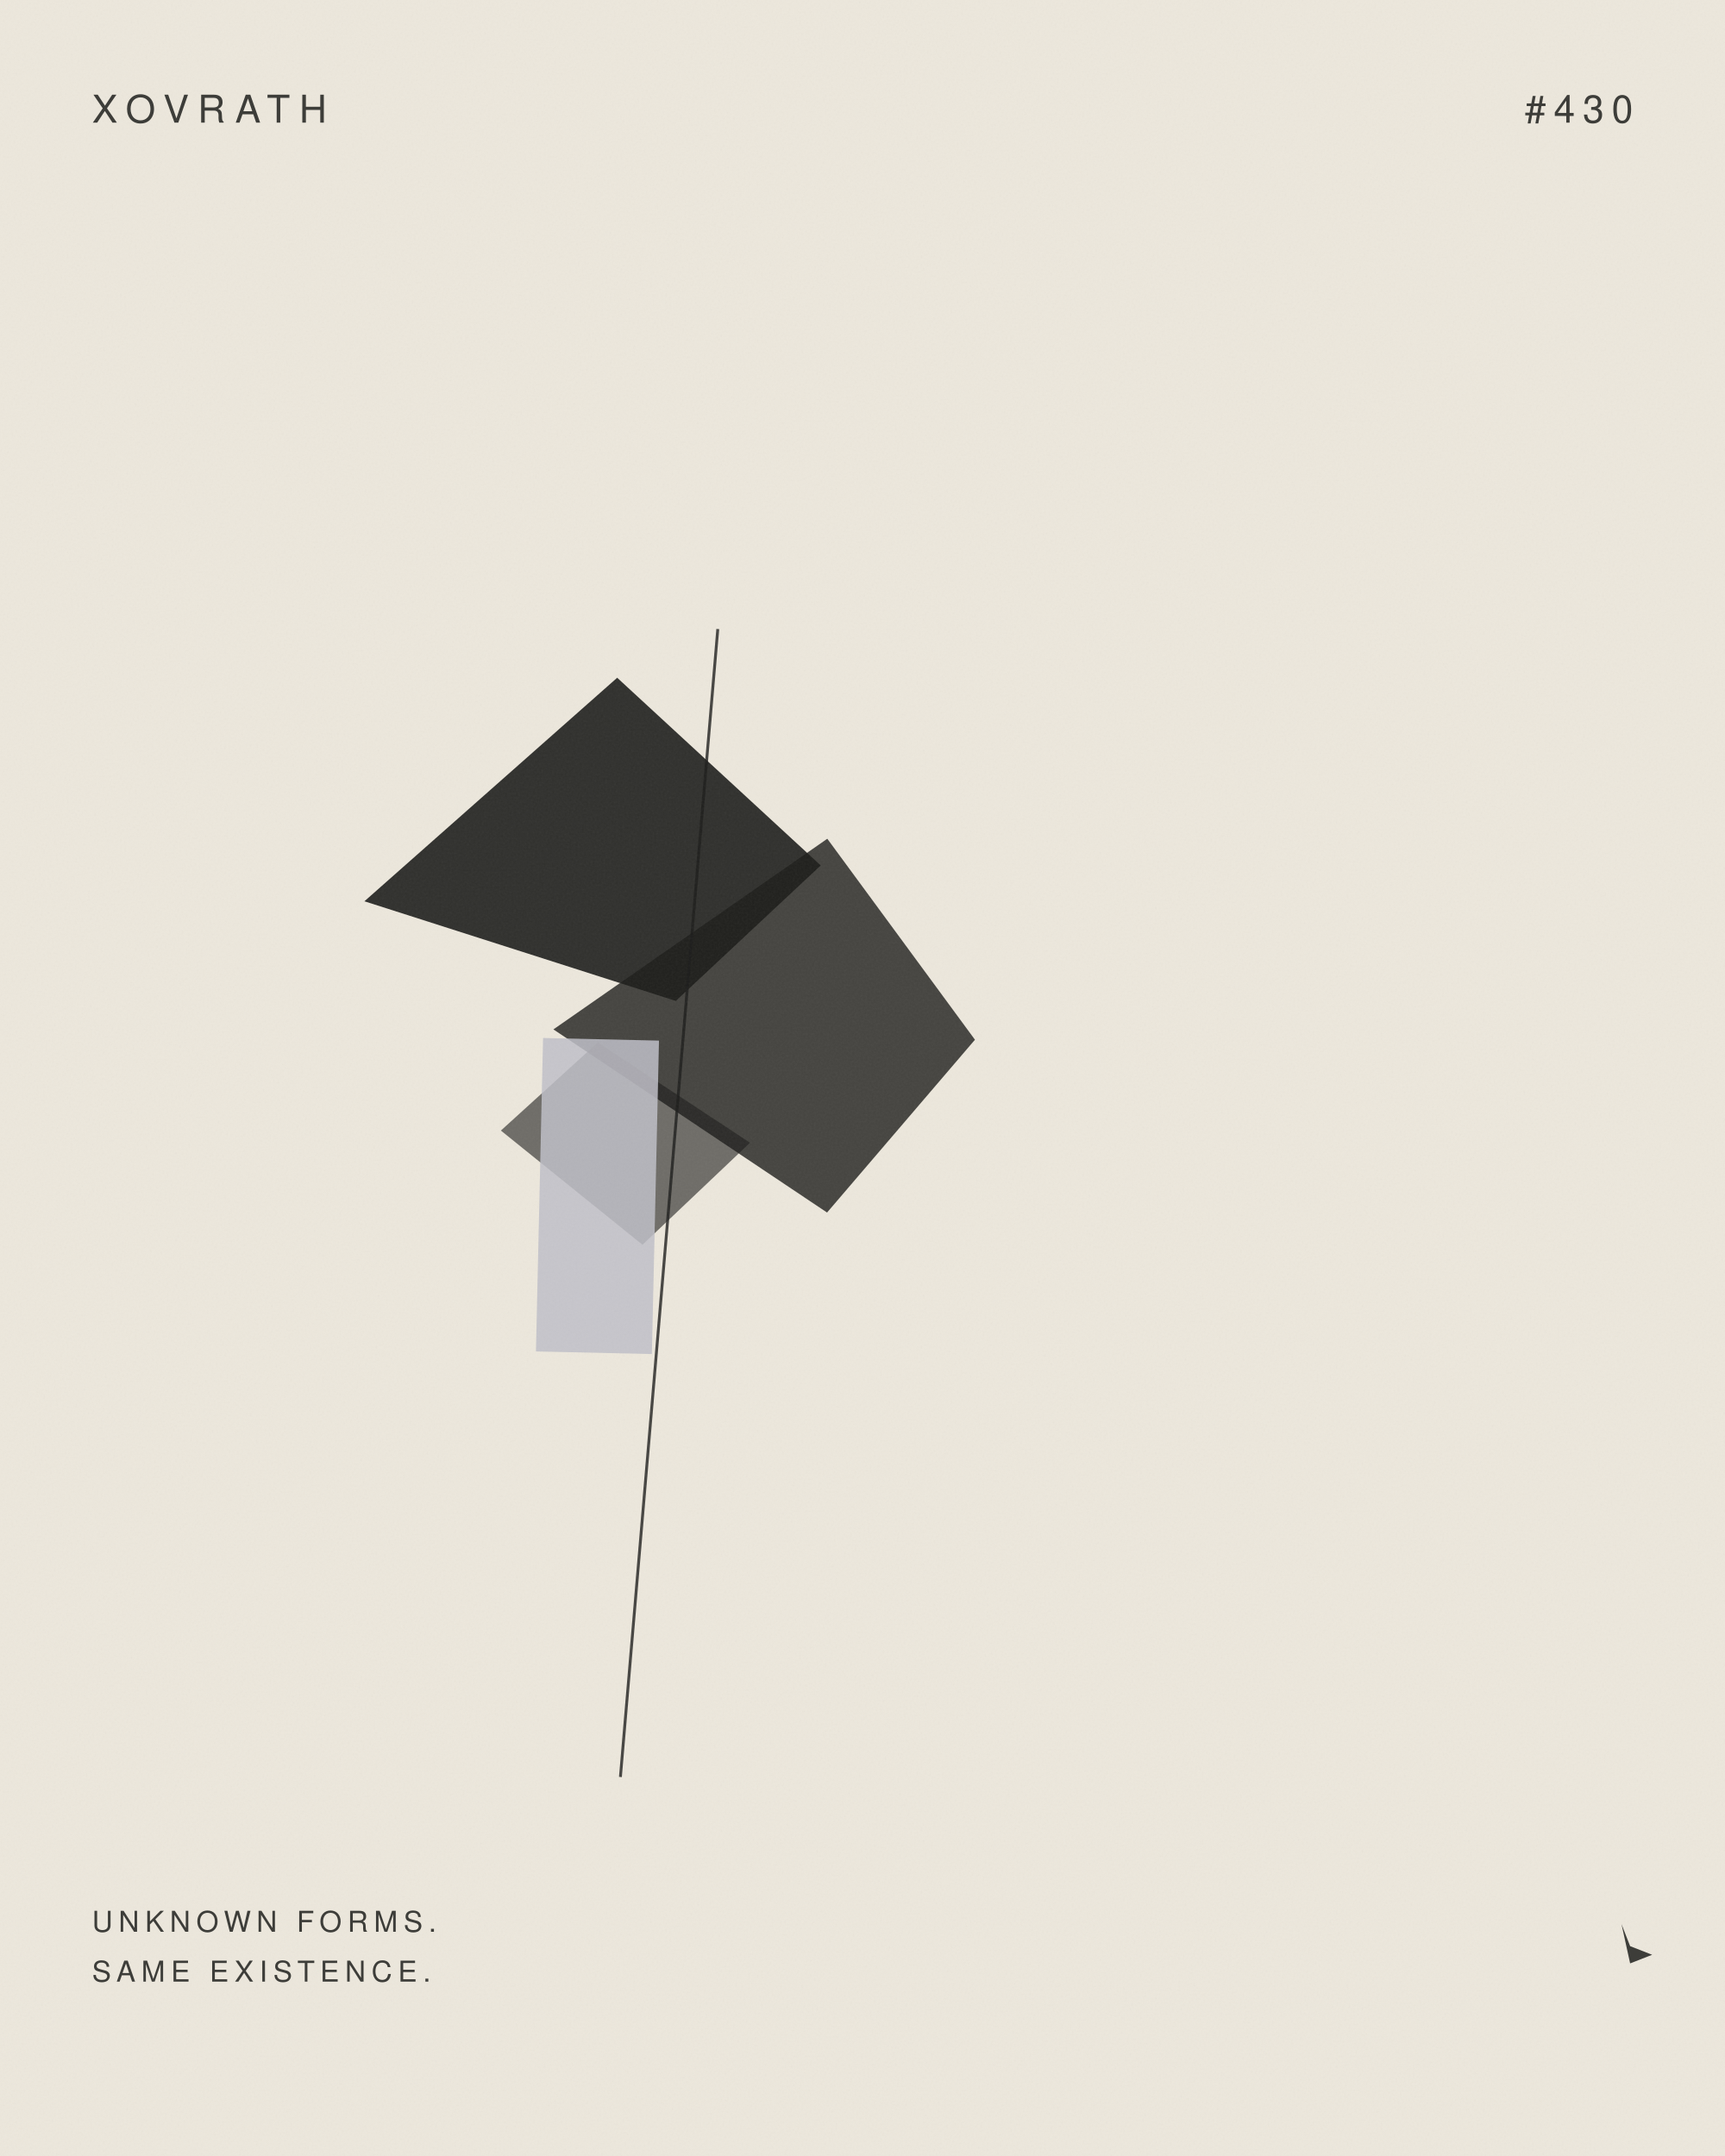
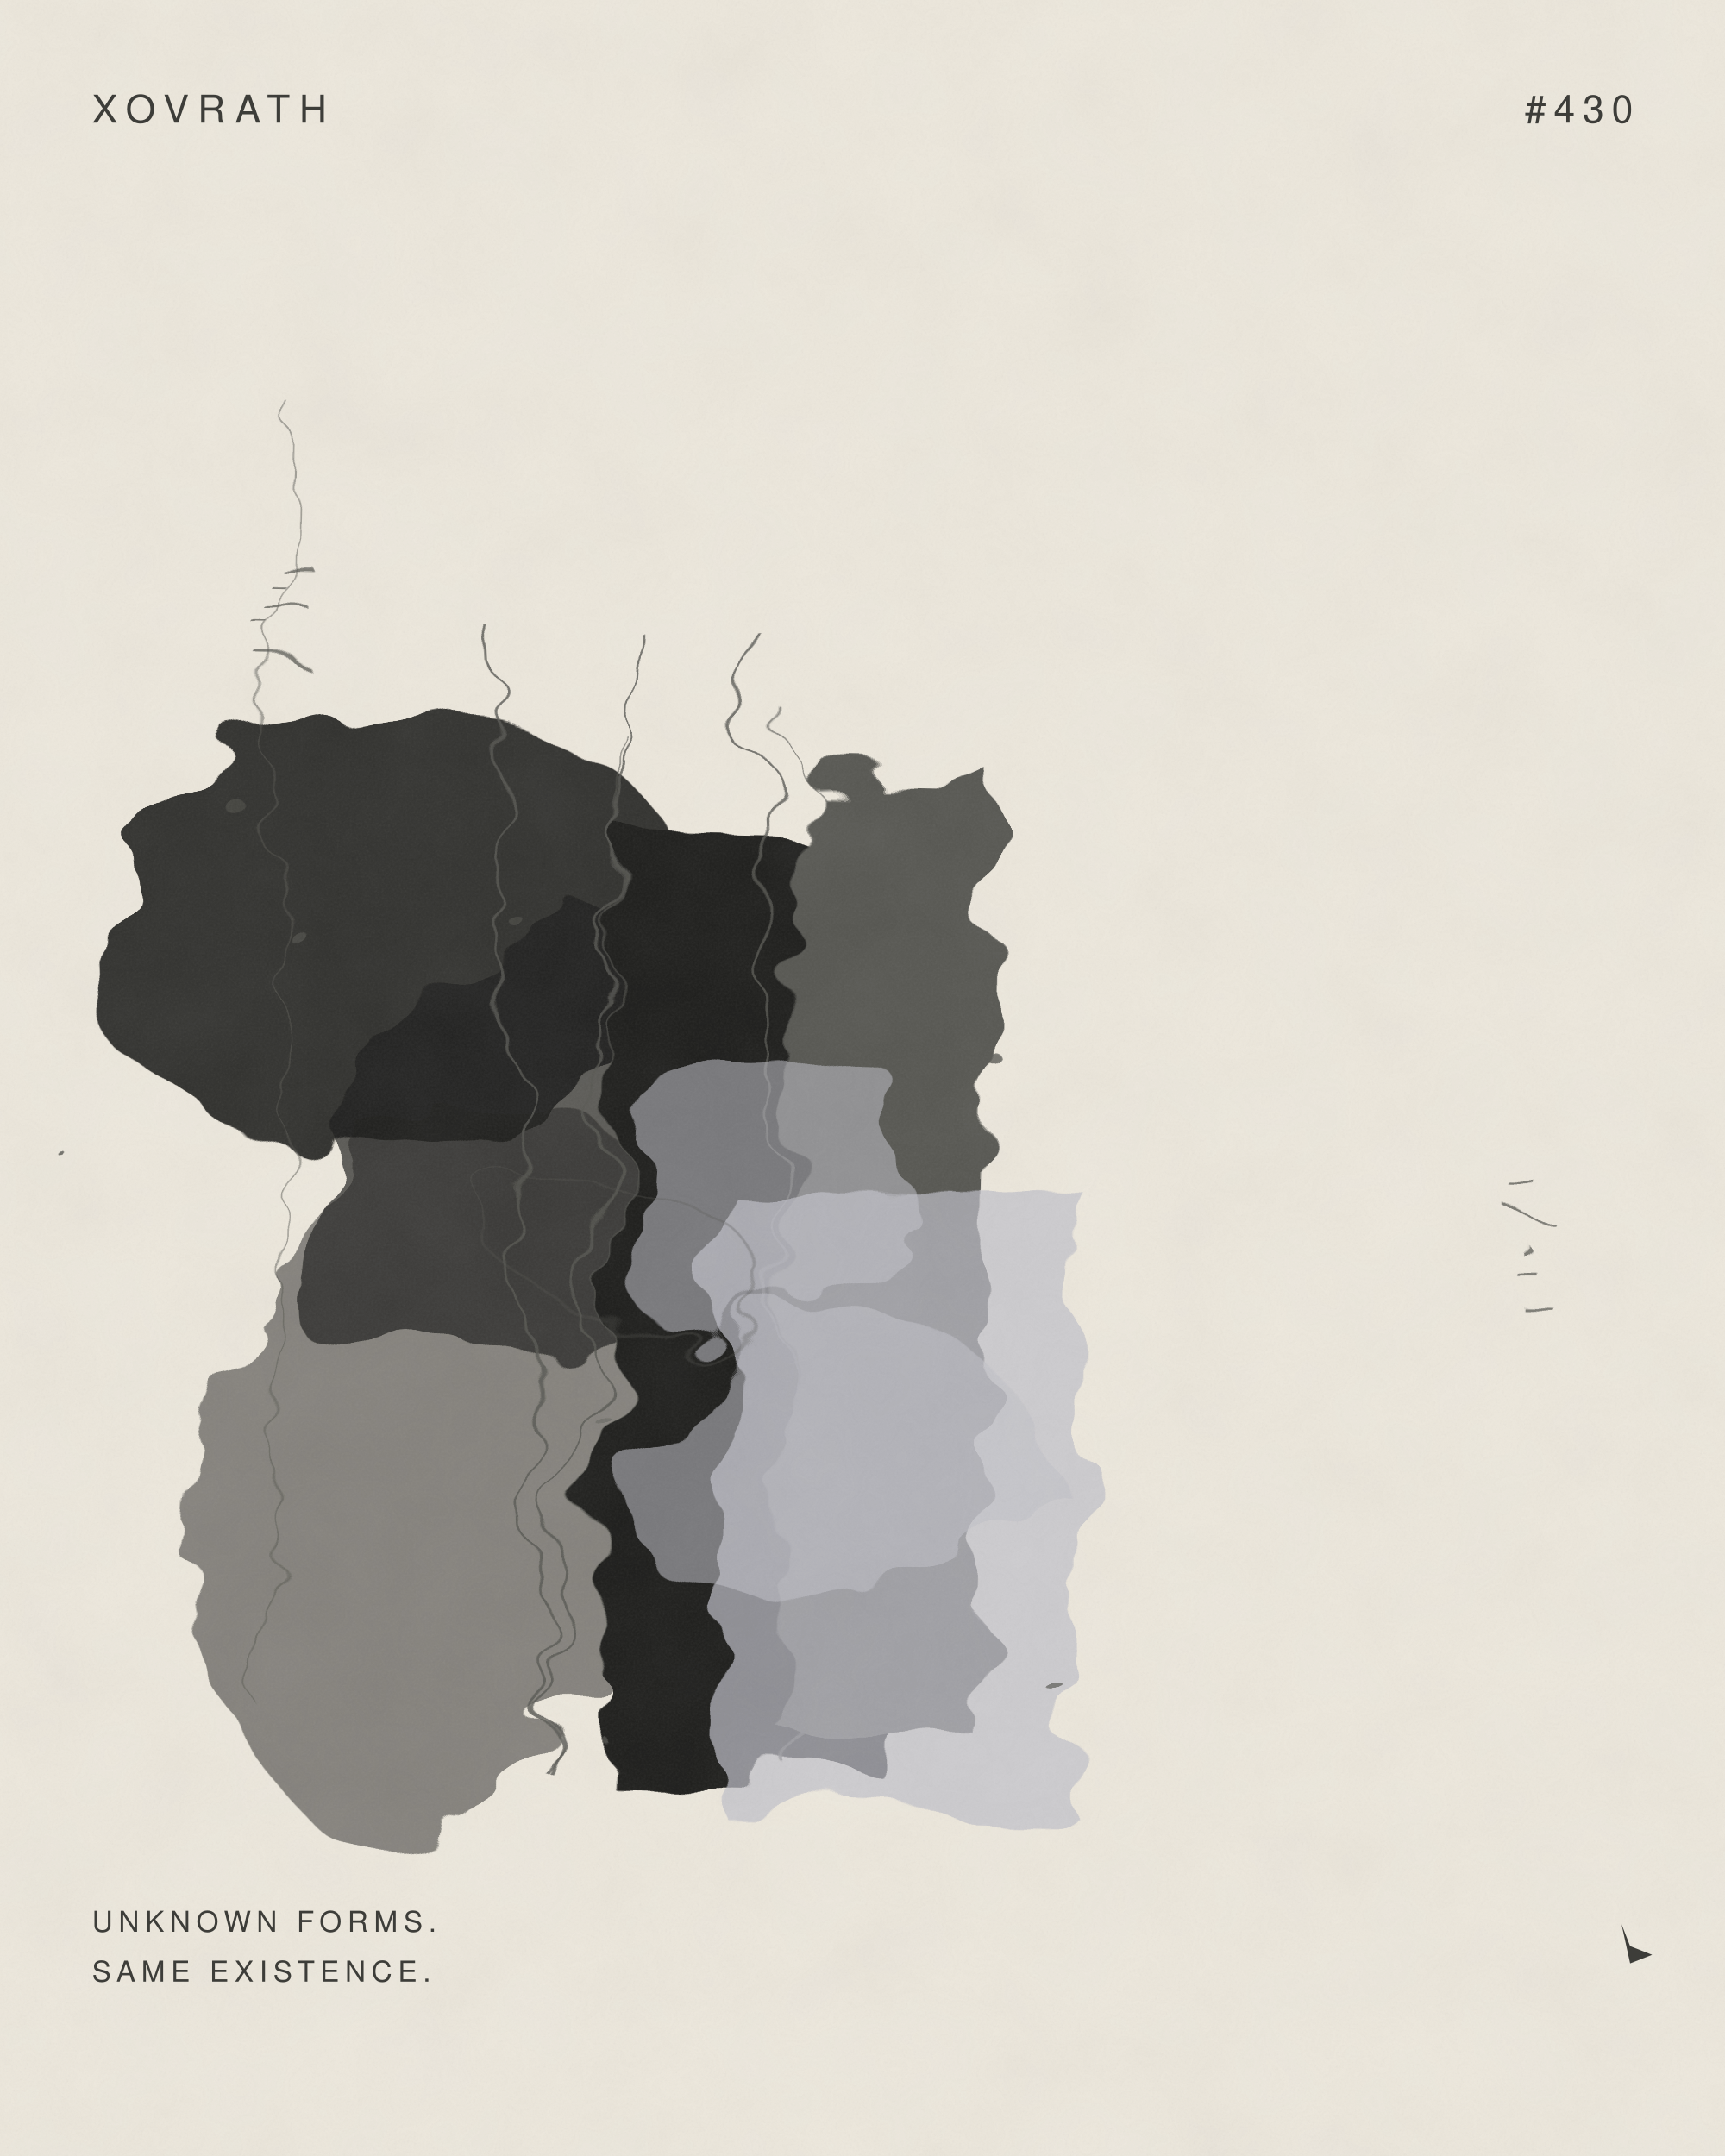
<svg xmlns="http://www.w3.org/2000/svg" viewBox="0 0 900 1125" width="900" height="1125">
+   <defs>
+     <filter id="warp" x="-20%" y="-20%" width="140%" height="140%">
+       <feTurbulence type="fractalNoise" baseFrequency="0.012 0.02" numOctaves="3" seed="42" result="n" />
+       <feDisplacementMap in="SourceGraphic" in2="n" scale="55" />
+     </filter>
+     <filter id="g">
+       <feTurbulence type="fractalNoise" baseFrequency="0.9" numOctaves="2" stitchTiles="stitch" />
+       <feColorMatrix type="saturate" values="0" />
+     </filter>
+     <filter id="g2">
+       <feTurbulence type="fractalNoise" baseFrequency="0.02" numOctaves="4" seed="3" stitchTiles="stitch" />
+       <feColorMatrix type="saturate" values="0" />
+     </filter>
+   </defs>
  <rect width="900" height="1125" fill="#ece7dc" />
  <g transform="rotate(1.3 450 545)">
-     <polygon points="426.1,452.1 352.1,524.5 188.5,476.2 317.7,356.6" fill="#1c1c1a" fill-opacity="0.9" />
-     <polygon points="508.6,541.2 433.5,633.1 288.6,540.8 429.2,438.1" fill="#1c1c1a" fill-opacity="0.8" />
-     <polygon points="392.5,597.6 337.6,652.1 262.4,594.2 311.9,547.1" fill="#1c1c1a" fill-opacity="0.6" />
-     <line x1="369.6" y1="330" x2="332.4" y2="930" stroke="#1c1c1a" stroke-width="1.5" opacity="0.8" />
-     <rect x="283.3" y="545.4" width="60.5" height="163.6" fill="#c0c0c8" fill-opacity="0.85" />
+     <g filter="url(#warp)">
+       <path d="M 372.7 528.3 Q 372.7 528.3 318.9 561 Q 265 593.7 237.6 604.1 Q 210.1 614.5 153 599.9 Q 95.9 585.2 72.2 567.3 Q 48.5 549.4 49.9 490.1 Q 51.3 430.9 124.1 405.8 Q 196.9 380.8 230.1 375.1 Q 263.4 369.4 309.1 399.2 Q 354.9 429.1 363.8 478.7 Z" fill="#1c1c1a" fill-opacity="0.9" />
+       <path d="M 413.7 624.8 Q 413.7 624.8 388.5 659.5 Q 363.3 694.1 320.1 699.3 Q 276.8 704.6 219 712.2 Q 161.2 719.7 157.8 691.1 Q 154.5 662.5 180.7 607.7 Q 206.8 553 228 539.4 Q 249.1 525.9 283.1 491.4 Q 317.1 457 349.1 525.2 Q 381.1 593.4 397.4 609.1 Z" fill="#1c1c1a" fill-opacity="0.7" />
+       <path d="M 407.9 820.7 Q 407.9 820.7 368.3 842.9 Q 328.8 865.2 270.2 931.8 Q 211.5 998.4 163.3 948.6 Q 115 898.8 106.4 839.1 Q 97.7 779.4 126 712.2 Q 154.3 644.9 194.6 605.2 Q 234.8 565.5 271.3 574.8 Q 307.8 584.2 394.7 637.1 Q 481.6 690 444.7 755.4 Z" fill="#1c1c1a" fill-opacity="0.5" />
+       <rect x="321.2" y="436.6" width="148.6" height="491.4" fill="#1c1c1a" />
+       <line x1="321.2" y1="384.3" x2="321.2" y2="875.7" stroke="#555550" stroke-width="1" opacity="0.6" />
+       <rect x="414.2" y="404.5" width="101.4" height="498.1" fill="#555550" />
+       <line x1="414.2" y1="380.9" x2="414.2" y2="879.1" stroke="#555550" stroke-width="1" opacity="0.6" />
+       <line x1="327.4" y1="330" x2="295.1" y2="930" stroke="#555550" stroke-width="1.5" opacity="0.8" />
+       <line x1="389.9" y1="330" x2="426.5" y2="930" stroke="#555550" stroke-width="1.5" opacity="0.8" />
+       <line x1="247.8" y1="330" x2="297" y2="930" stroke="#555550" stroke-width="1.5" opacity="0.8" />
+       <rect x="381.5" y="622.1" width="188" height="321.5" fill="#c0c0c8" fill-opacity="0.7" />
+       <path d="M 559.1 773.7 Q 559.1 773.7 506.8 808.4 Q 454.5 843.2 423.2 838.3 Q 391.9 833.5 356.7 824.2 Q 321.5 814.8 352.3 751.7 Q 383 688.6 419.6 684.7 Q 456.2 680.7 488.6 691.9 Q 521 703.1 540 738.4 Z" fill="#c0c0c8" fill-opacity="0.55" />
+       <path d="M 482 640.5 Q 482 640.5 452.4 659.9 Q 422.8 679.3 383.2 697.1 Q 343.6 715 337.1 671.1 Q 330.5 627.2 335.1 590.3 Q 339.7 553.4 370.9 557.8 Q 402.1 562.2 435.9 552.7 Q 469.8 543.1 475.9 591.8 Z" fill="#c0c0c8" fill-opacity="0.55" />
+       <line x1="145.8" y1="220" x2="145.8" y2="900" stroke="#555550" stroke-width="1" opacity="0.5" />
+       <line x1="137.8" y1="300.9" x2="155.4" y2="300.9" stroke="#555550" stroke-width="1.5" opacity="0.75" />
+       <line x1="137.8" y1="314.9" x2="145.1" y2="314.9" stroke="#555550" stroke-width="1.5" opacity="0.75" />
+       <line x1="137.8" y1="328.9" x2="161" y2="328.9" stroke="#555550" stroke-width="1.5" opacity="0.75" />
+       <line x1="137.8" y1="342.9" x2="145.6" y2="342.9" stroke="#555550" stroke-width="1.5" opacity="0.75" />
+       <line x1="137.8" y1="356.9" x2="158.8" y2="356.9" stroke="#555550" stroke-width="1.5" opacity="0.75" />
+       <line x1="802.3" y1="623.4" x2="816.5" y2="623.4" stroke="#555550" stroke-width="1.5" opacity="0.75" />
+       <line x1="802.3" y1="637.4" x2="820.2" y2="637.4" stroke="#555550" stroke-width="1.5" opacity="0.75" />
+       <line x1="802.3" y1="651.4" x2="809.3" y2="651.4" stroke="#555550" stroke-width="1.5" opacity="0.75" />
+       <line x1="802.3" y1="665.4" x2="813.1" y2="665.4" stroke="#555550" stroke-width="1.5" opacity="0.75" />
+       <line x1="802.3" y1="679.4" x2="818" y2="679.4" stroke="#555550" stroke-width="1.5" opacity="0.75" />
+       <circle cx="129.1" cy="437.3" r="4.7" fill="#555550" opacity="0.5" />
+       <circle cx="30" cy="607.9" r="1.6" fill="#555550" opacity="0.8" />
+       <circle cx="461.5" cy="441.6" r="4.3" fill="#555550" opacity="0.5" />
+       <circle cx="315.3" cy="740.1" r="3.8" fill="#555550" opacity="0.4" />
+       <circle cx="271.3" cy="488.1" r="3.3" fill="#555550" opacity="0.5" />
+       <circle cx="517.1" cy="549" r="3.6" fill="#555550" opacity="0.8" />
+       <circle cx="322.8" cy="909.8" r="1.5" fill="#555550" opacity="0.7" />
+       <circle cx="560.3" cy="879.8" r="3.8" fill="#555550" opacity="0.7" />
+       <circle cx="151.5" cy="492.7" r="4.1" fill="#555550" opacity="0.6" />
+       <ellipse cx="328.7" cy="657.3" rx="82.9" ry="39.5" fill="none" stroke="#555550" stroke-width="1.2" opacity="0.3" transform="rotate(20 328.7 657.3)" />
+     </g>
  </g>
-   <filter id="g">
-     <feTurbulence type="fractalNoise" baseFrequency="0.9" numOctaves="2" stitchTiles="stitch" />
-     <feColorMatrix type="saturate" values="0" />
-   </filter>
-   <rect width="900" height="1125" filter="url(#g)" opacity="0.06" />
+   <rect width="900" height="1125" filter="url(#g)" opacity="0.07" />
+   <rect width="900" height="1125" filter="url(#g2)" opacity="0.06" />
  <text x="48" y="64" font-family="Helvetica, Arial, sans-serif" font-size="20" letter-spacing="5" fill="#3d3d39">XOVRATH</text>
  <text x="852" y="64" text-anchor="end" font-family="Helvetica, Arial, sans-serif" font-size="20" letter-spacing="4" fill="#3d3d39">#430</text>
  <text x="48" y="1008" font-family="Helvetica, Arial, sans-serif" font-size="15" letter-spacing="3" fill="#3d3d39">UNKNOWN FORMS.</text>
  <text x="48" y="1034" font-family="Helvetica, Arial, sans-serif" font-size="15" letter-spacing="3" fill="#3d3d39">SAME EXISTENCE.</text>
  <path d="M 846 1004 L 850.5 1015.5 L 862 1020 L 850.5 1024.5 Z" fill="#3d3d39" />
</svg>
